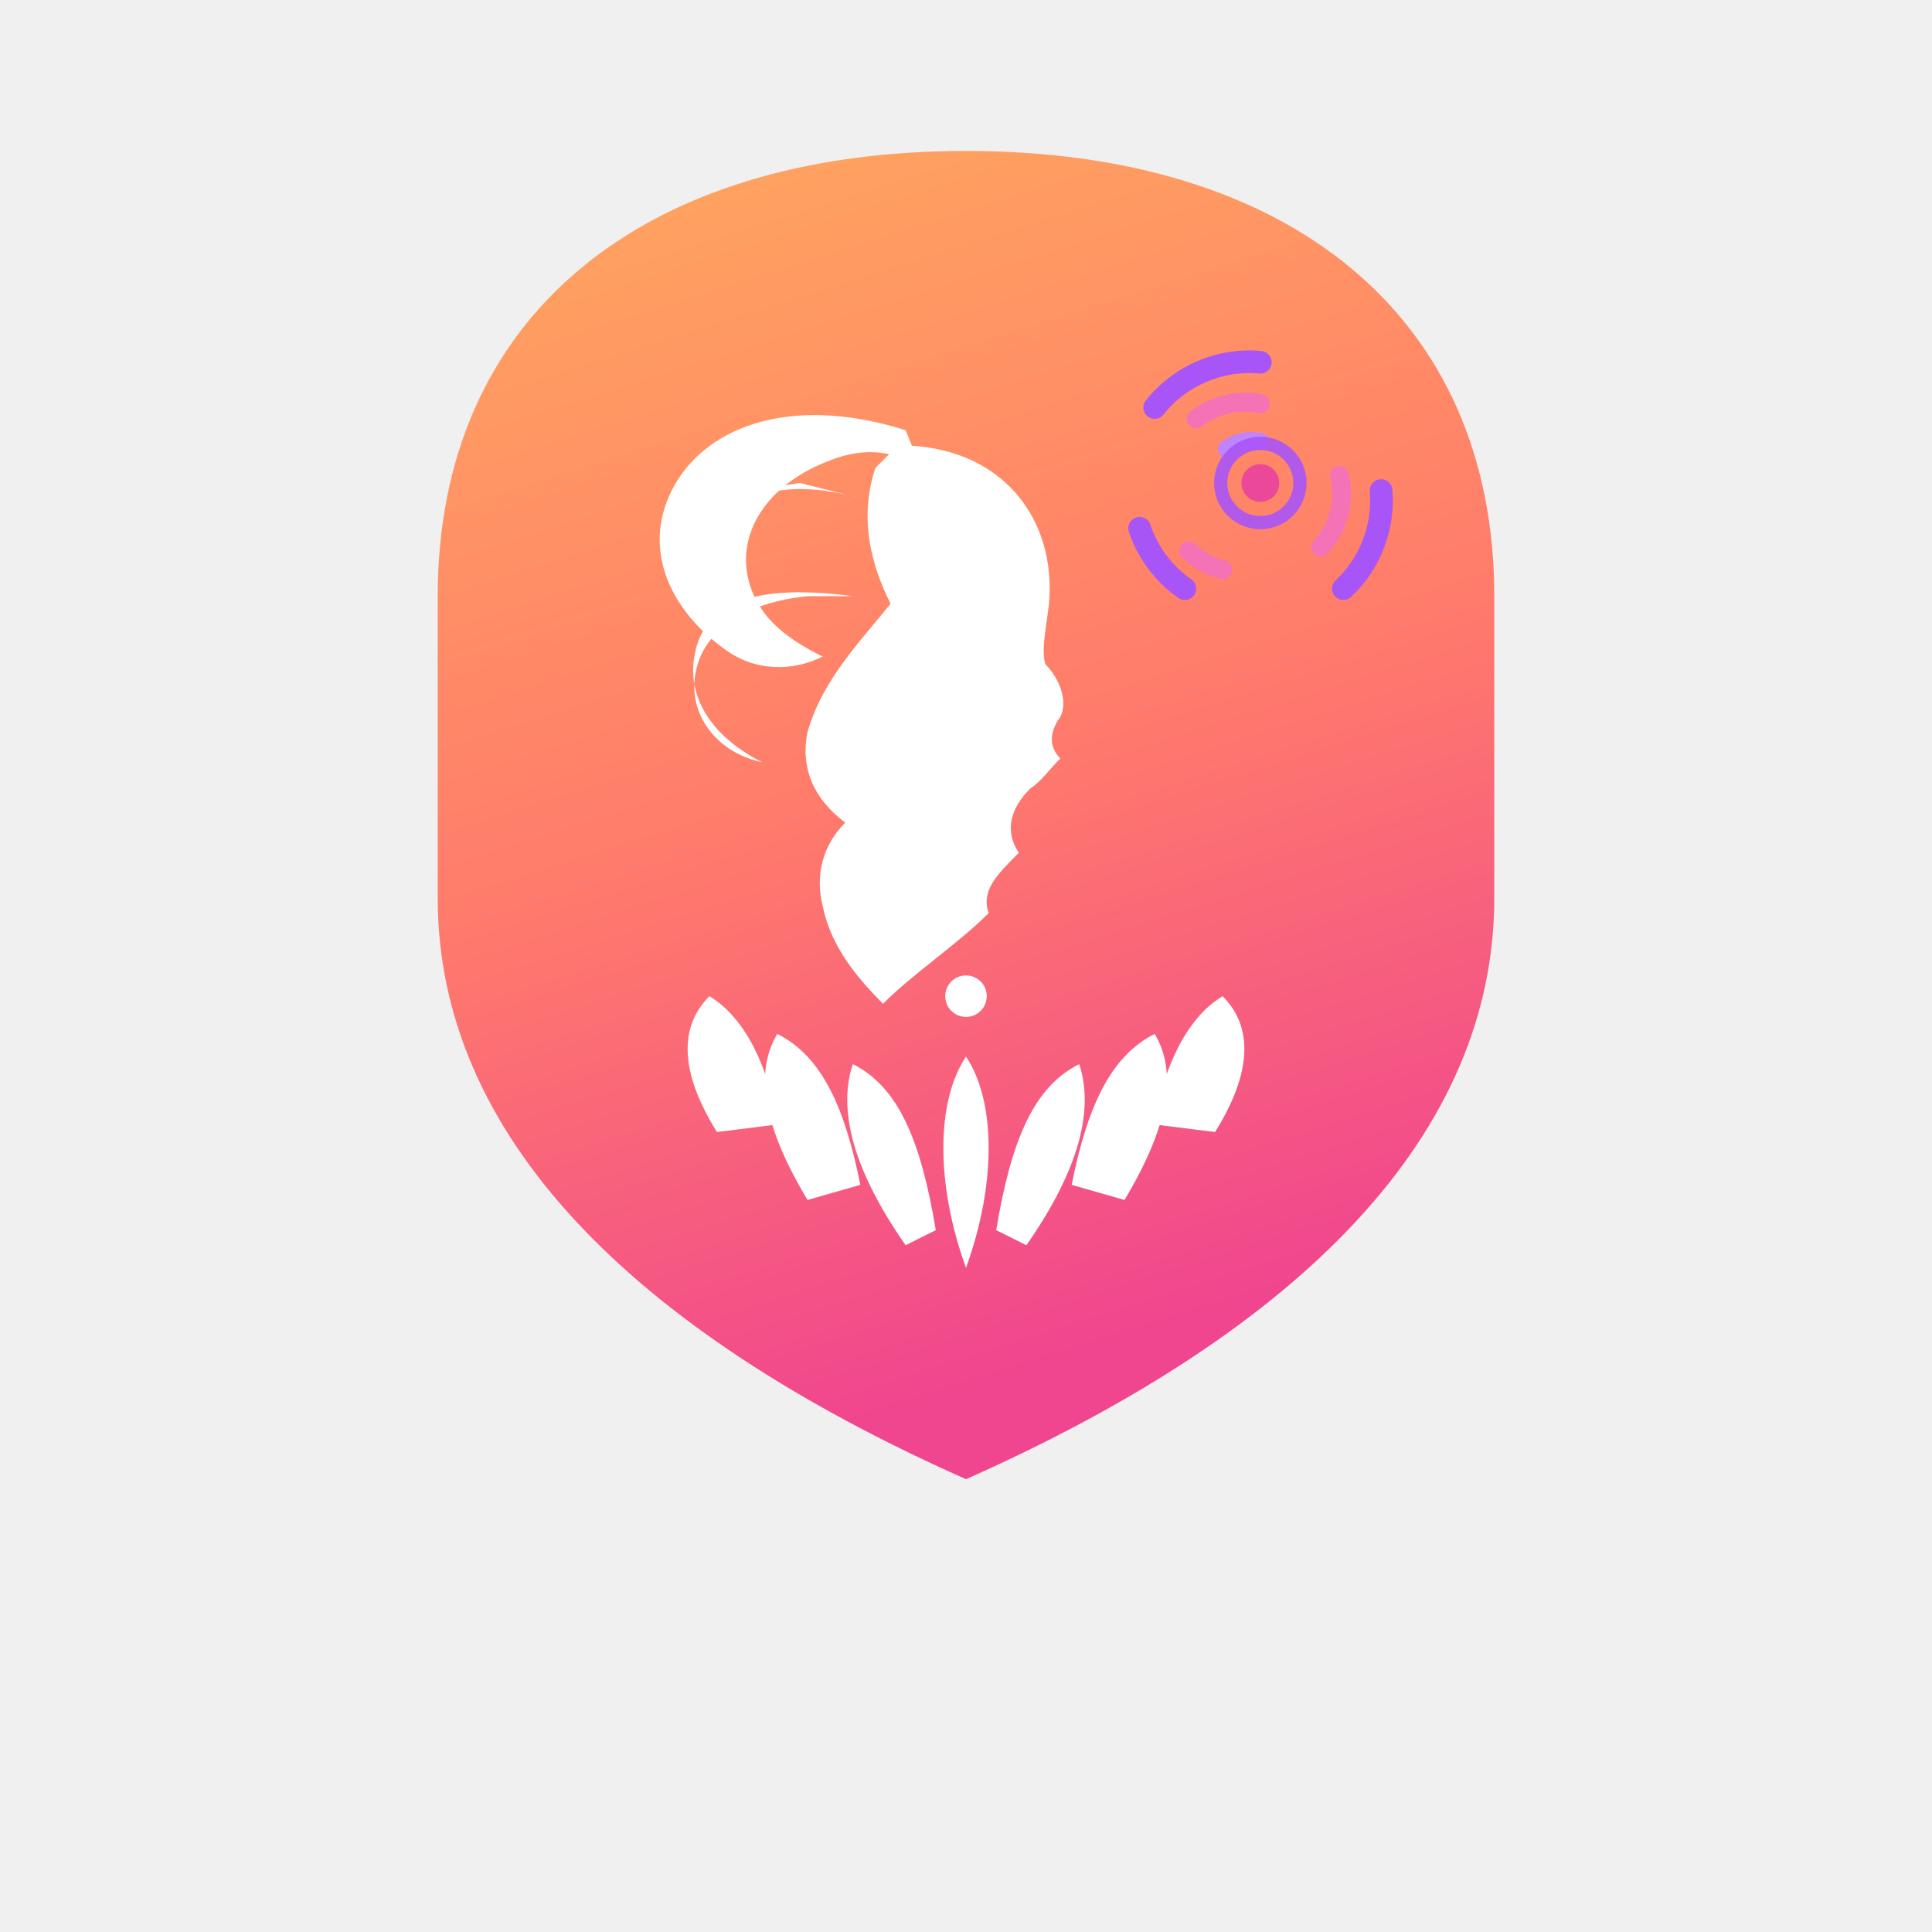
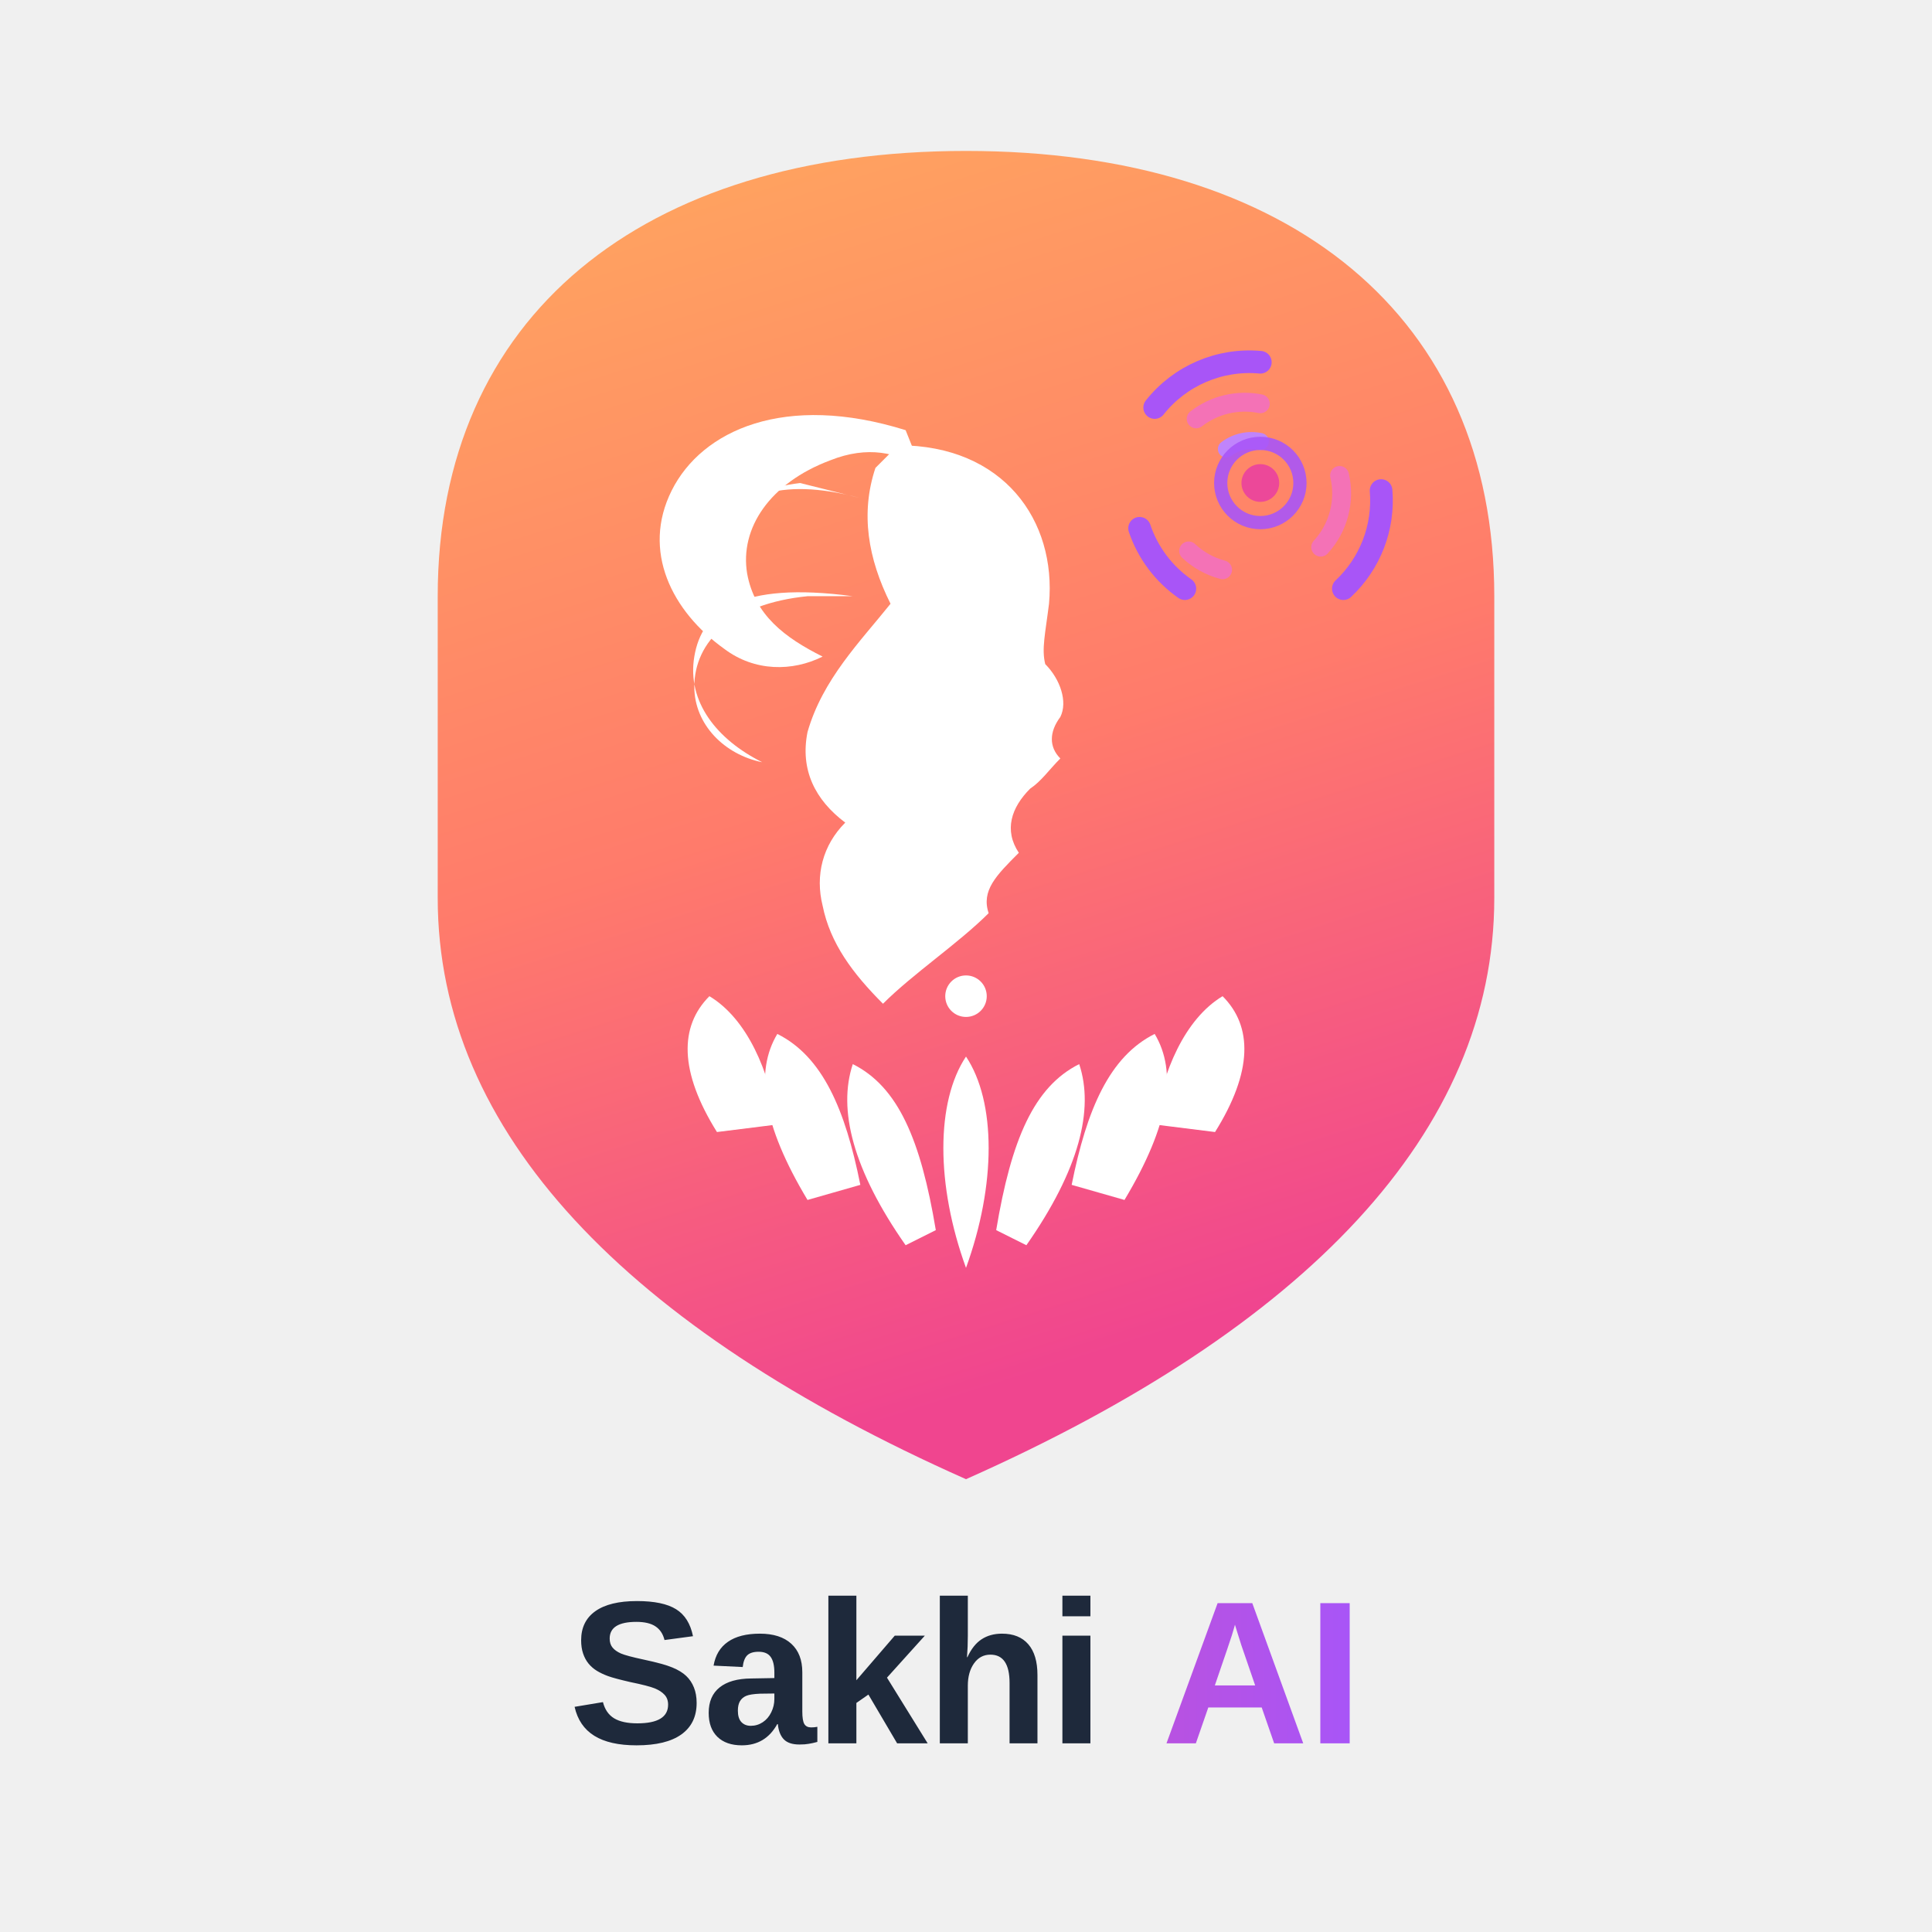
<svg xmlns="http://www.w3.org/2000/svg" width="512" height="512" viewBox="0 0 512 512" fill="none" role="img" aria-label="Sakhi AI">
  <defs>
    <linearGradient id="sakhi-shield" x1="0" y1="0" x2="0.25" y2="1">
      <stop offset="0" stop-color="#FFA95E" />
      <stop offset="0.55" stop-color="#FF7B6B" />
      <stop offset="1" stop-color="#F0458F" />
+     </linearGradient>
+     <linearGradient id="sakhi-ai" x1="0" y1="0" x2="1" y2="0">
+       <stop offset="0" stop-color="#EC4899" />
+       <stop offset="1" stop-color="#A855F7" />
    </linearGradient>
  </defs>
  <path d="M256 40 C342 40 396 84 396 158 L396 238 C396 300 346 352 256 392 C166 352 116 300 116 238 L116 158 C116 84 170 40 256 40 Z" fill="url(#sakhi-shield)" />
  <path d="M238 118 C266 118 280 138 278 160 C277 168 276 172 277 176 C281 180 283 186 281 190 C278 194 278 198 281 201 C278 204 276 207 273 209 C268 214 266 220 270 226 C264 232 260 236 262 242 C254 250 242 258 234 266 C226 258 220 250 218 240 C216 232 218 224 224 218 C216 212 212 204 214 194 C218 180 228 170 236 160 C230 148 228 136 232 124 Z" fill="#FFFFFF" />
  <path d="M240 114 C208 104 186 114 178 130 C170 146 178 162 192 172 C200 178 210 178 218 174 C208 169 200 163 198 152 C196 140 204 128 220 122 C230 118 238 120 244 124 Z" fill="#FFFFFF" />
  <path d="M226 158 C196 154 186 162 184 174 C182 186 190 196 202 202 C192 200 184 192 184 182 C184 170 194 160 214 158 Z" fill="#FFFFFF" />
  <path d="M228 132 C206 126 194 132 190 142 C186 152 192 160 202 164 C194 162 188 156 188 148 C188 138 196 130 212 128 Z" fill="#FFFFFF" />
  <path d="M256 336 C248 314 248 292 256 280 C264 292 264 314 256 336 Z" fill="#FFFFFF" />
  <path d="M240 330 C226 310 222 294 226 282 C238 288 244 302 248 326 Z" fill="#FFFFFF" />
  <path d="M272 330 C286 310 290 294 286 282 C274 288 268 302 264 326 Z" fill="#FFFFFF" />
  <path d="M214 318 C202 298 200 284 206 274 C218 280 224 294 228 314 Z" fill="#FFFFFF" />
  <path d="M298 318 C310 298 312 284 306 274 C294 280 288 294 284 314 Z" fill="#FFFFFF" />
  <path d="M190 300 C180 284 180 272 188 264 C198 270 204 284 206 298 Z" fill="#FFFFFF" />
  <path d="M322 300 C332 284 332 272 324 264 C314 270 308 284 306 298 Z" fill="#FFFFFF" />
  <circle cx="256" cy="264" r="5.5" fill="#FFFFFF" />
  <g stroke-linecap="round" fill="none">
    <path d="M306 108 A32 32 0 0 1 334 96" stroke="#A855F7" stroke-width="6" />
    <path d="M366 130 A32 32 0 0 1 356 156" stroke="#A855F7" stroke-width="6" />
    <path d="M314 156 A32 32 0 0 1 302 140" stroke="#A855F7" stroke-width="6" />
    <path d="M317 111 A21 21 0 0 1 334 107" stroke="#F472B6" stroke-width="5" />
    <path d="M355 126 A21 21 0 0 1 350 145" stroke="#F472B6" stroke-width="5" />
    <path d="M324 151 A21 21 0 0 1 315 146" stroke="#F472B6" stroke-width="5" />
    <path d="M325 119 A11 11 0 0 1 334 117" stroke="#C084FC" stroke-width="4.5" />
  </g>
  <circle cx="334" cy="128" r="10.5" stroke="#A855F7" stroke-width="3.5" fill="none" opacity="0.9" />
  <circle cx="334" cy="128" r="5" fill="#EC4899" />
+   <text x="256" y="462" text-anchor="middle" font-family="'Poppins','Manrope','Segoe UI',Arial,sans-serif" font-size="54" font-weight="700" letter-spacing="-0.5">
+     <tspan fill="#1E293B">Sakhi </tspan>
+     <tspan fill="url(#sakhi-ai)">AI</tspan>
+   </text>
</svg>
